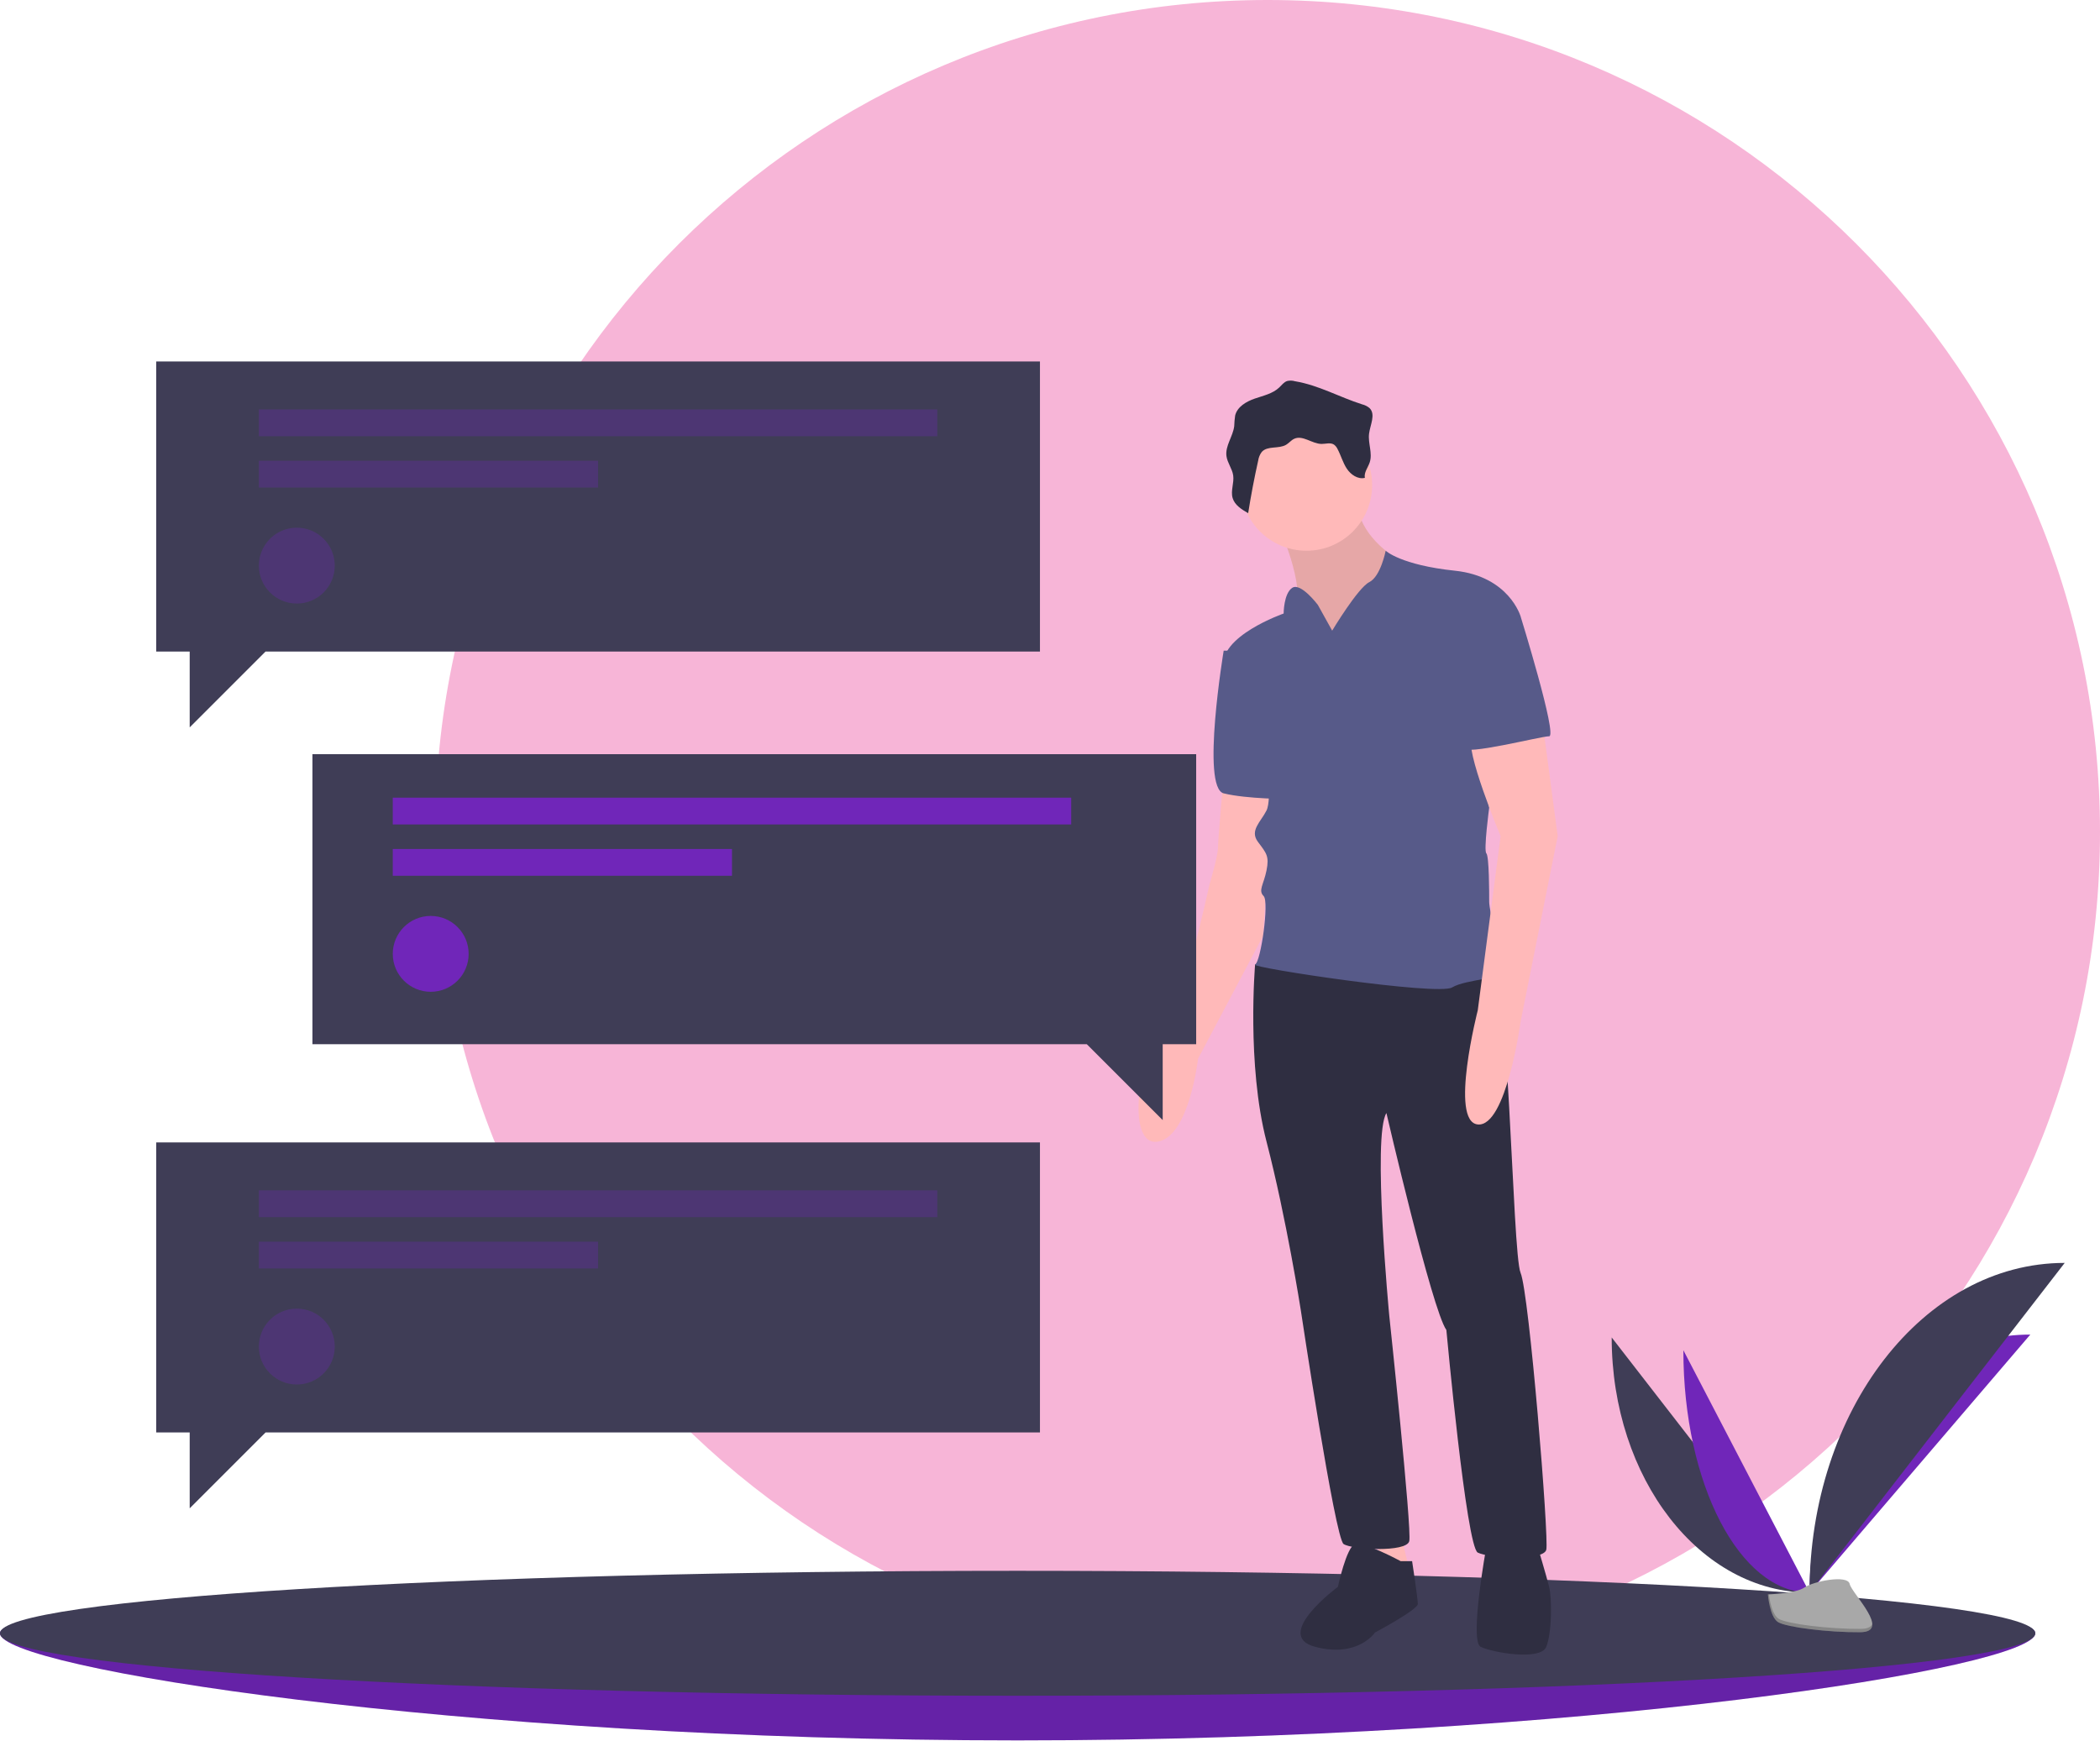
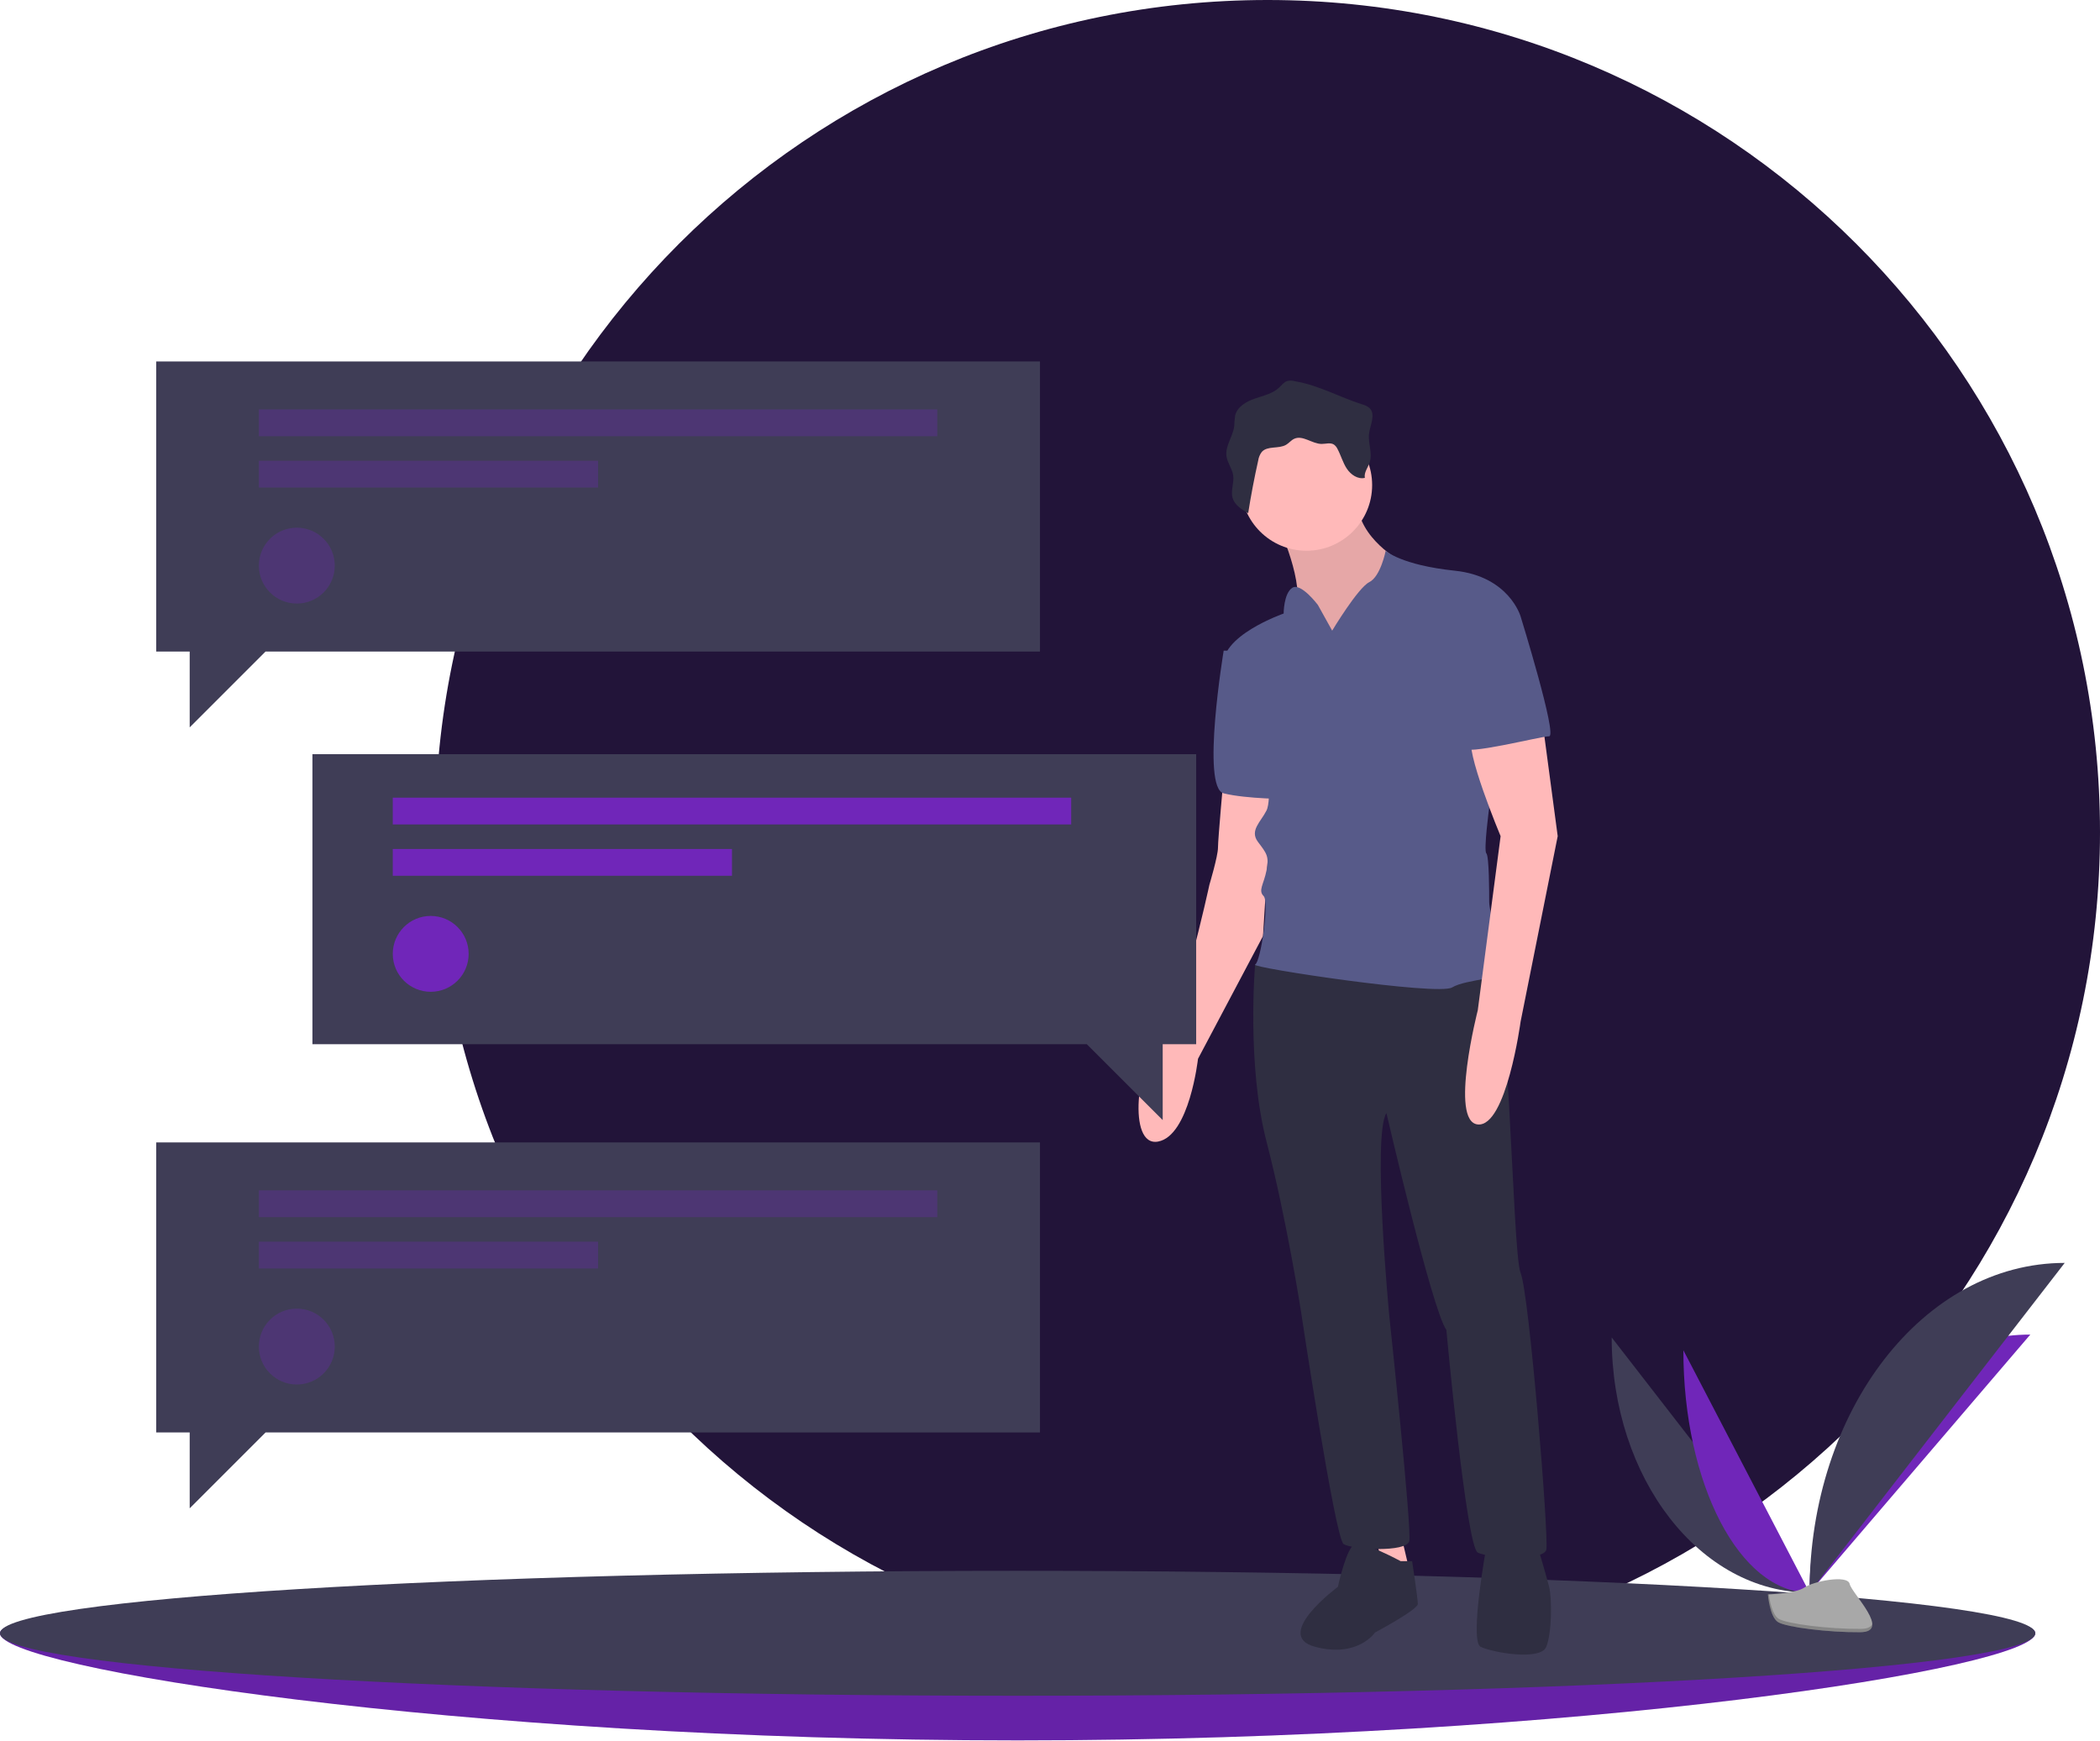
<svg xmlns="http://www.w3.org/2000/svg" id="edfeb08d-cf64-4dc3-bad9-eda805eddb33" data-name="Layer 1" width="941" height="780" viewBox="0 0 941 780">
-   <circle cx="568" cy="373" r="373" fill="#f7b5d7" />
+   <circle cx="568" cy="373" r="373" fill="#221439" />
  <path d="M1041.5,792c0,15.464-204.158,48-456,48s-456-32.536-456-48,204.158-8,456-8S1041.5,776.536,1041.5,792Z" transform="translate(-129.4999 -59.99983)" fill="#7026b9" />
  <path d="M1041.5,792c0,15.464-204.158,48-456,48s-456-32.536-456-48,204.158-8,456-8S1041.5,776.536,1041.5,792Z" transform="translate(-129.4999 -59.99983)" opacity="0.1" />
  <ellipse cx="456" cy="732" rx="456" ry="28" fill="#3f3d56" />
  <path d="M851.689,659.413c0,63.204,39.651,114.348,88.652,114.348" transform="translate(-129.4999 -59.99983)" fill="#3f3d56" />
  <path d="M940.34,773.761c0-63.914,44.248-115.633,98.93-115.633" transform="translate(-129.4999 -59.99983)" fill="#7026b9" />
  <path d="M883.809,665.142c0,60.037,25.285,108.619,56.532,108.619" transform="translate(-129.4999 -59.99983)" fill="#7026b9" />
  <path d="M940.34,773.761c0-81.668,51.144-147.753,114.348-147.753" transform="translate(-129.4999 -59.99983)" fill="#3f3d56" />
  <path d="M921.69,774.567s12.572-.387,16.361-3.085,19.339-5.92,20.279-1.593,18.894,21.521,4.7,21.636-32.981-2.211-36.762-4.515S921.69,774.567,921.69,774.567Z" transform="translate(-129.4999 -59.99983)" fill="#a8a8a8" />
  <path d="M963.284,790.018c-14.194.115-32.981-2.211-36.762-4.515-2.88-1.754-4.028-8.049-4.412-10.953-.266.011-.42.016-.42.016s.796,10.14,4.578,12.443,22.568,4.629,36.762,4.515c4.097-.033,5.513-1.491,5.435-3.65C967.896,789.179,966.334,789.994,963.284,790.018Z" transform="translate(-129.4999 -59.99983)" opacity="0.2" />
  <path d="M702.135,295.316s12.792,26.864,7.675,39.656,19.188,26.864,19.188,26.864l31.981-17.909V320.9l-5.117-10.234s-20.468-11.513-17.909-29.422S702.135,295.316,702.135,295.316Z" transform="translate(-129.4999 -59.99983)" fill="#ffb9b9" />
  <path d="M702.135,295.316s12.792,26.864,7.675,39.656,19.188,26.864,19.188,26.864l31.981-17.909V320.9l-5.117-10.234s-20.468-11.513-17.909-29.422S702.135,295.316,702.135,295.316Z" transform="translate(-129.4999 -59.99983)" opacity="0.1" />
  <path d="M677.83,407.888s-2.558,28.143-2.558,31.981-3.838,16.63-3.838,16.63-14.072,65.241-23.026,71.637-14.072,46.052,0,43.494,17.909-37.098,17.909-37.098l29.125-54.997,4.135-66.53Z" transform="translate(-129.4999 -59.99983)" fill="#ffb9b9" />
  <path d="M688.064,351.602H677.83s-10.234,61.403,0,63.962S707.252,418.122,707.252,418.122Z" transform="translate(-129.4999 -59.99983)" fill="#575a89" />
  <polygon points="616.129 686.885 621.246 711.19 631.48 703.515 626.363 681.768 616.129 685.605 616.129 686.885" fill="#ffb9b9" />
  <path d="M699.577,487.2l-7.675,5.117s-3.838,44.773,5.117,79.312S712.369,647.104,712.369,647.104s15.351,102.339,19.188,104.897,28.143,3.838,29.422-1.279-8.955-101.059-8.955-101.059-7.675-80.592-1.279-90.825c0,0,20.468,88.267,26.864,97.222,0,0,8.955,97.222,14.072,99.78s29.422,3.838,30.702-1.279-7.675-115.131-11.513-124.085S805.753,488.48,796.798,489.759,699.577,487.2,699.577,487.2Z" transform="translate(-129.4999 -59.99983)" fill="#2f2e41" />
  <circle cx="585.428" cy="217.407" r="29.422" fill="#ffb9b9" />
  <path d="M726.441,342.647l-6.396-11.513s-7.675-10.234-11.513-7.675-3.838,11.513-3.838,11.513-29.422,10.234-26.864,24.305,19.188,38.377,19.188,38.377,2.558,20.468,0,25.585-7.675,8.955-3.838,14.072,5.117,6.396,3.838,12.792-3.838,8.955-1.279,11.513-1.279,29.422-3.838,30.702,81.871,14.072,88.267,10.234,24.305-3.838,23.026-7.675-6.396-26.864-6.396-30.702,0-20.468-1.279-21.747,1.279-20.468,1.279-20.468l-6.396-53.728,20.468-31.981s-5.117-17.909-29.422-20.468-31.029-8.955-31.029-8.955-2.231,11.513-7.348,14.072S726.441,342.647,726.441,342.647Z" transform="translate(-129.4999 -59.99983)" fill="#575a89" />
  <path d="M819.825,377.187,827.5,434.752l-16.63,83.15s-6.396,47.332-19.188,46.052,0-51.169,0-51.169L801.915,434.752s-16.63-39.656-12.792-44.773S819.825,377.187,819.825,377.187Z" transform="translate(-129.4999 -59.99983)" fill="#ffb9b9" />
  <path d="M757.142,759.677s-16.63-8.955-20.468-7.675S728.999,771.19,728.999,771.19s-29.422,21.747-10.234,26.864,26.864-6.396,26.864-6.396,19.188-10.234,19.188-12.792-2.558-19.188-2.558-19.188Z" transform="translate(-129.4999 -59.99983)" fill="#2f2e41" />
  <path d="M795.519,753.281s-7.675,42.215-2.558,44.773,26.864,6.396,29.422,0,2.558-21.747,1.279-26.864-5.117-17.909-5.117-17.909Z" transform="translate(-129.4999 -59.99983)" fill="#2f2e41" />
  <path d="M709.796,230.869a6.826,6.826,0,0,0-3.525-.107c-1.468.479-2.432,1.836-3.552,2.9-2.934,2.785-7.125,3.657-10.949,4.976s-7.847,3.655-8.805,7.585a41.279,41.279,0,0,0-.417,4.773c-.57,4.637-4.106,8.812-3.474,13.441.413,3.024,2.569,5.589,3.012,8.609.493,3.367-1.208,6.871-.259,10.139.93,3.202,4.075,5.154,6.973,6.804q1.864-11.834,4.479-23.533a8.504,8.504,0,0,1,1.595-3.889c2.572-2.914,7.617-1.254,10.955-3.245,1.268-.756,2.209-2.004,3.541-2.641,3.856-1.843,8.028,2.24,12.301,2.279,1.886.017,3.955-.732,5.548.277a5.07,5.07,0,0,1,1.622,1.995c1.523,2.859,2.36,6.071,4.136,8.779s4.957,4.918,8.106,4.159c-.481-2.442,1.431-4.639,2.197-7.008,1.317-4.075-.836-8.498-.317-12.748.487-3.991,3.087-8.676.235-11.51a8.086,8.086,0,0,0-3.375-1.694C729.727,238.007,720.401,232.637,709.796,230.869Z" transform="translate(-129.4999 -59.99983)" fill="#2f2e41" />
  <path d="M798.078,331.134l12.792,5.117s16.63,53.728,12.792,53.728-38.377,8.955-38.377,5.117S787.844,331.134,798.078,331.134Z" transform="translate(-129.4999 -59.99983)" fill="#575a89" />
  <polygon points="466 162 70 162 70 292 85 292 85 326 119 292 466 292 466 162" fill="#3f3d56" />
  <polygon points="466 512 70 512 70 642 85 642 85 676 119 642 466 642 466 512" fill="#3f3d56" />
  <polygon points="140 338 536 338 536 468 521 468 521 502 487 468 140 468 140 338" fill="#3f3d56" />
  <rect x="116" y="183.5" width="304" height="12" fill="#7026b9" opacity="0.3" />
  <rect x="116" y="206.5" width="152" height="12" fill="#7026b9" opacity="0.3" />
  <circle cx="133" cy="253.5" r="17" fill="#7026b9" opacity="0.3" />
  <rect x="176" y="357.5" width="304" height="12" fill="#7026b9" />
  <rect x="176" y="380.5" width="152" height="12" fill="#7026b9" />
  <circle cx="193" cy="427.5" r="17" fill="#7026b9" />
  <rect x="116" y="533.5" width="304" height="12" fill="#7026b9" opacity="0.3" />
  <rect x="116" y="556.5" width="152" height="12" fill="#7026b9" opacity="0.3" />
  <circle cx="133" cy="603.5" r="17" fill="#7026b9" opacity="0.3" />
</svg>
